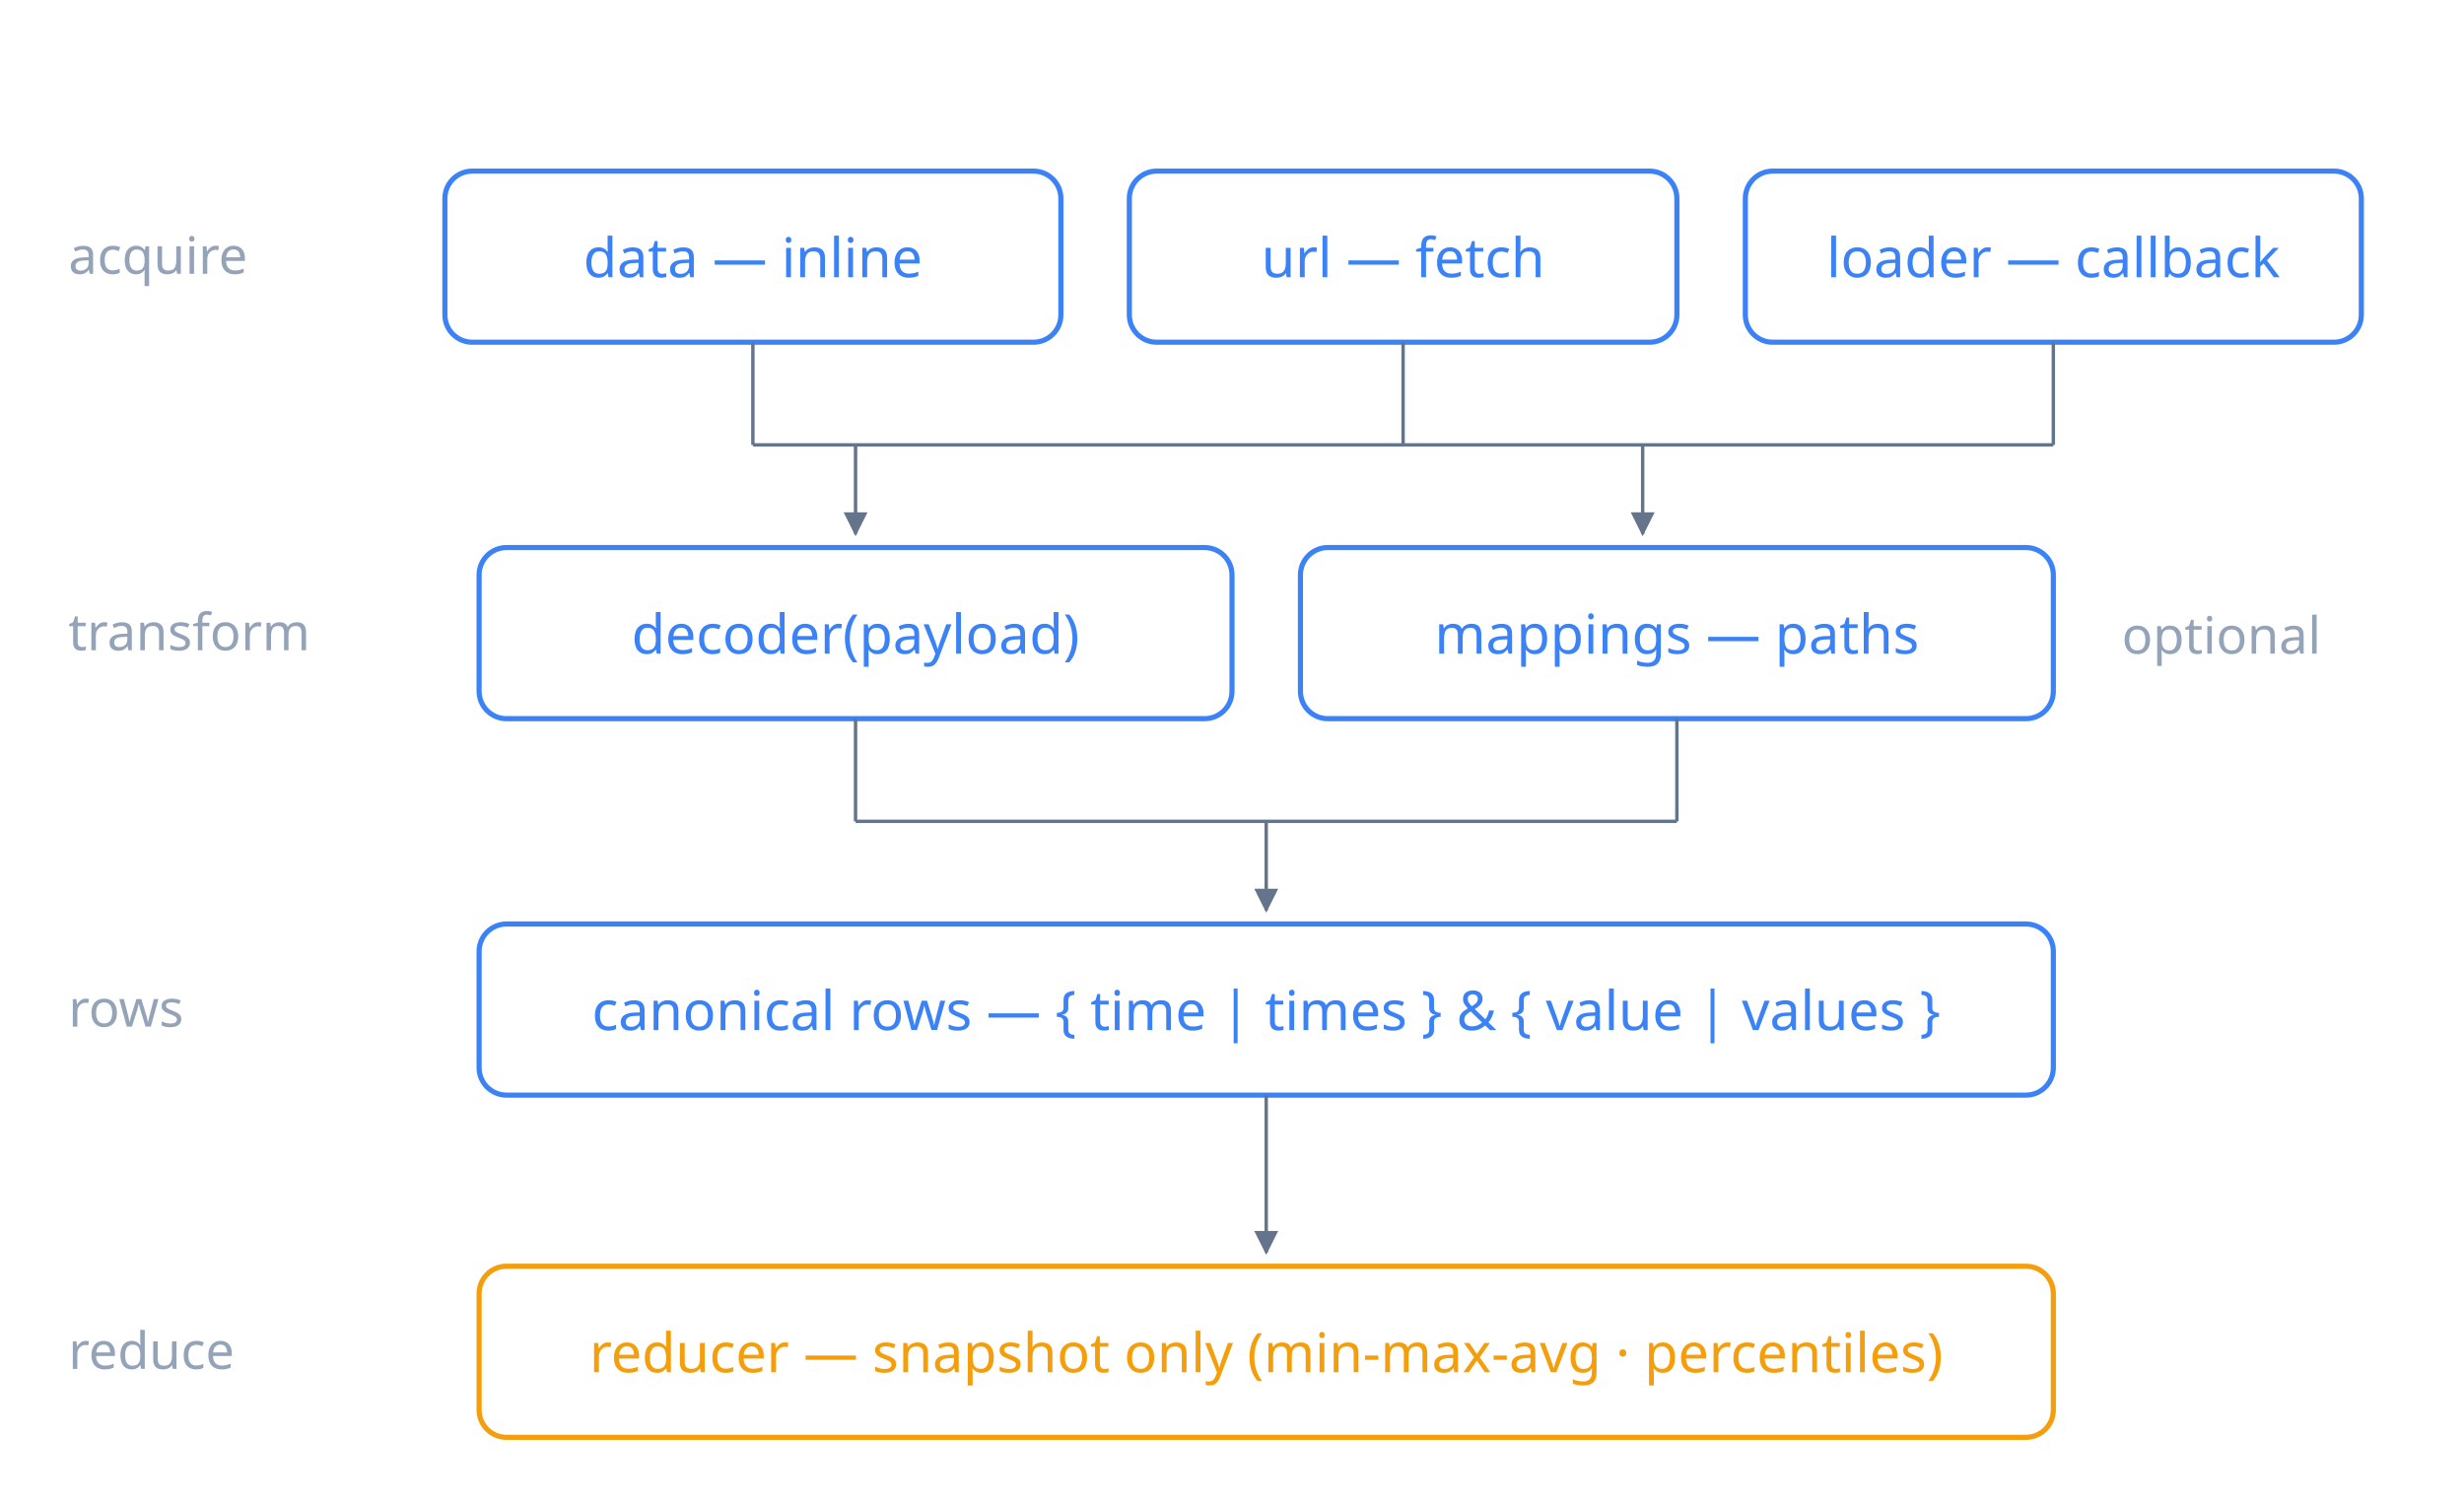
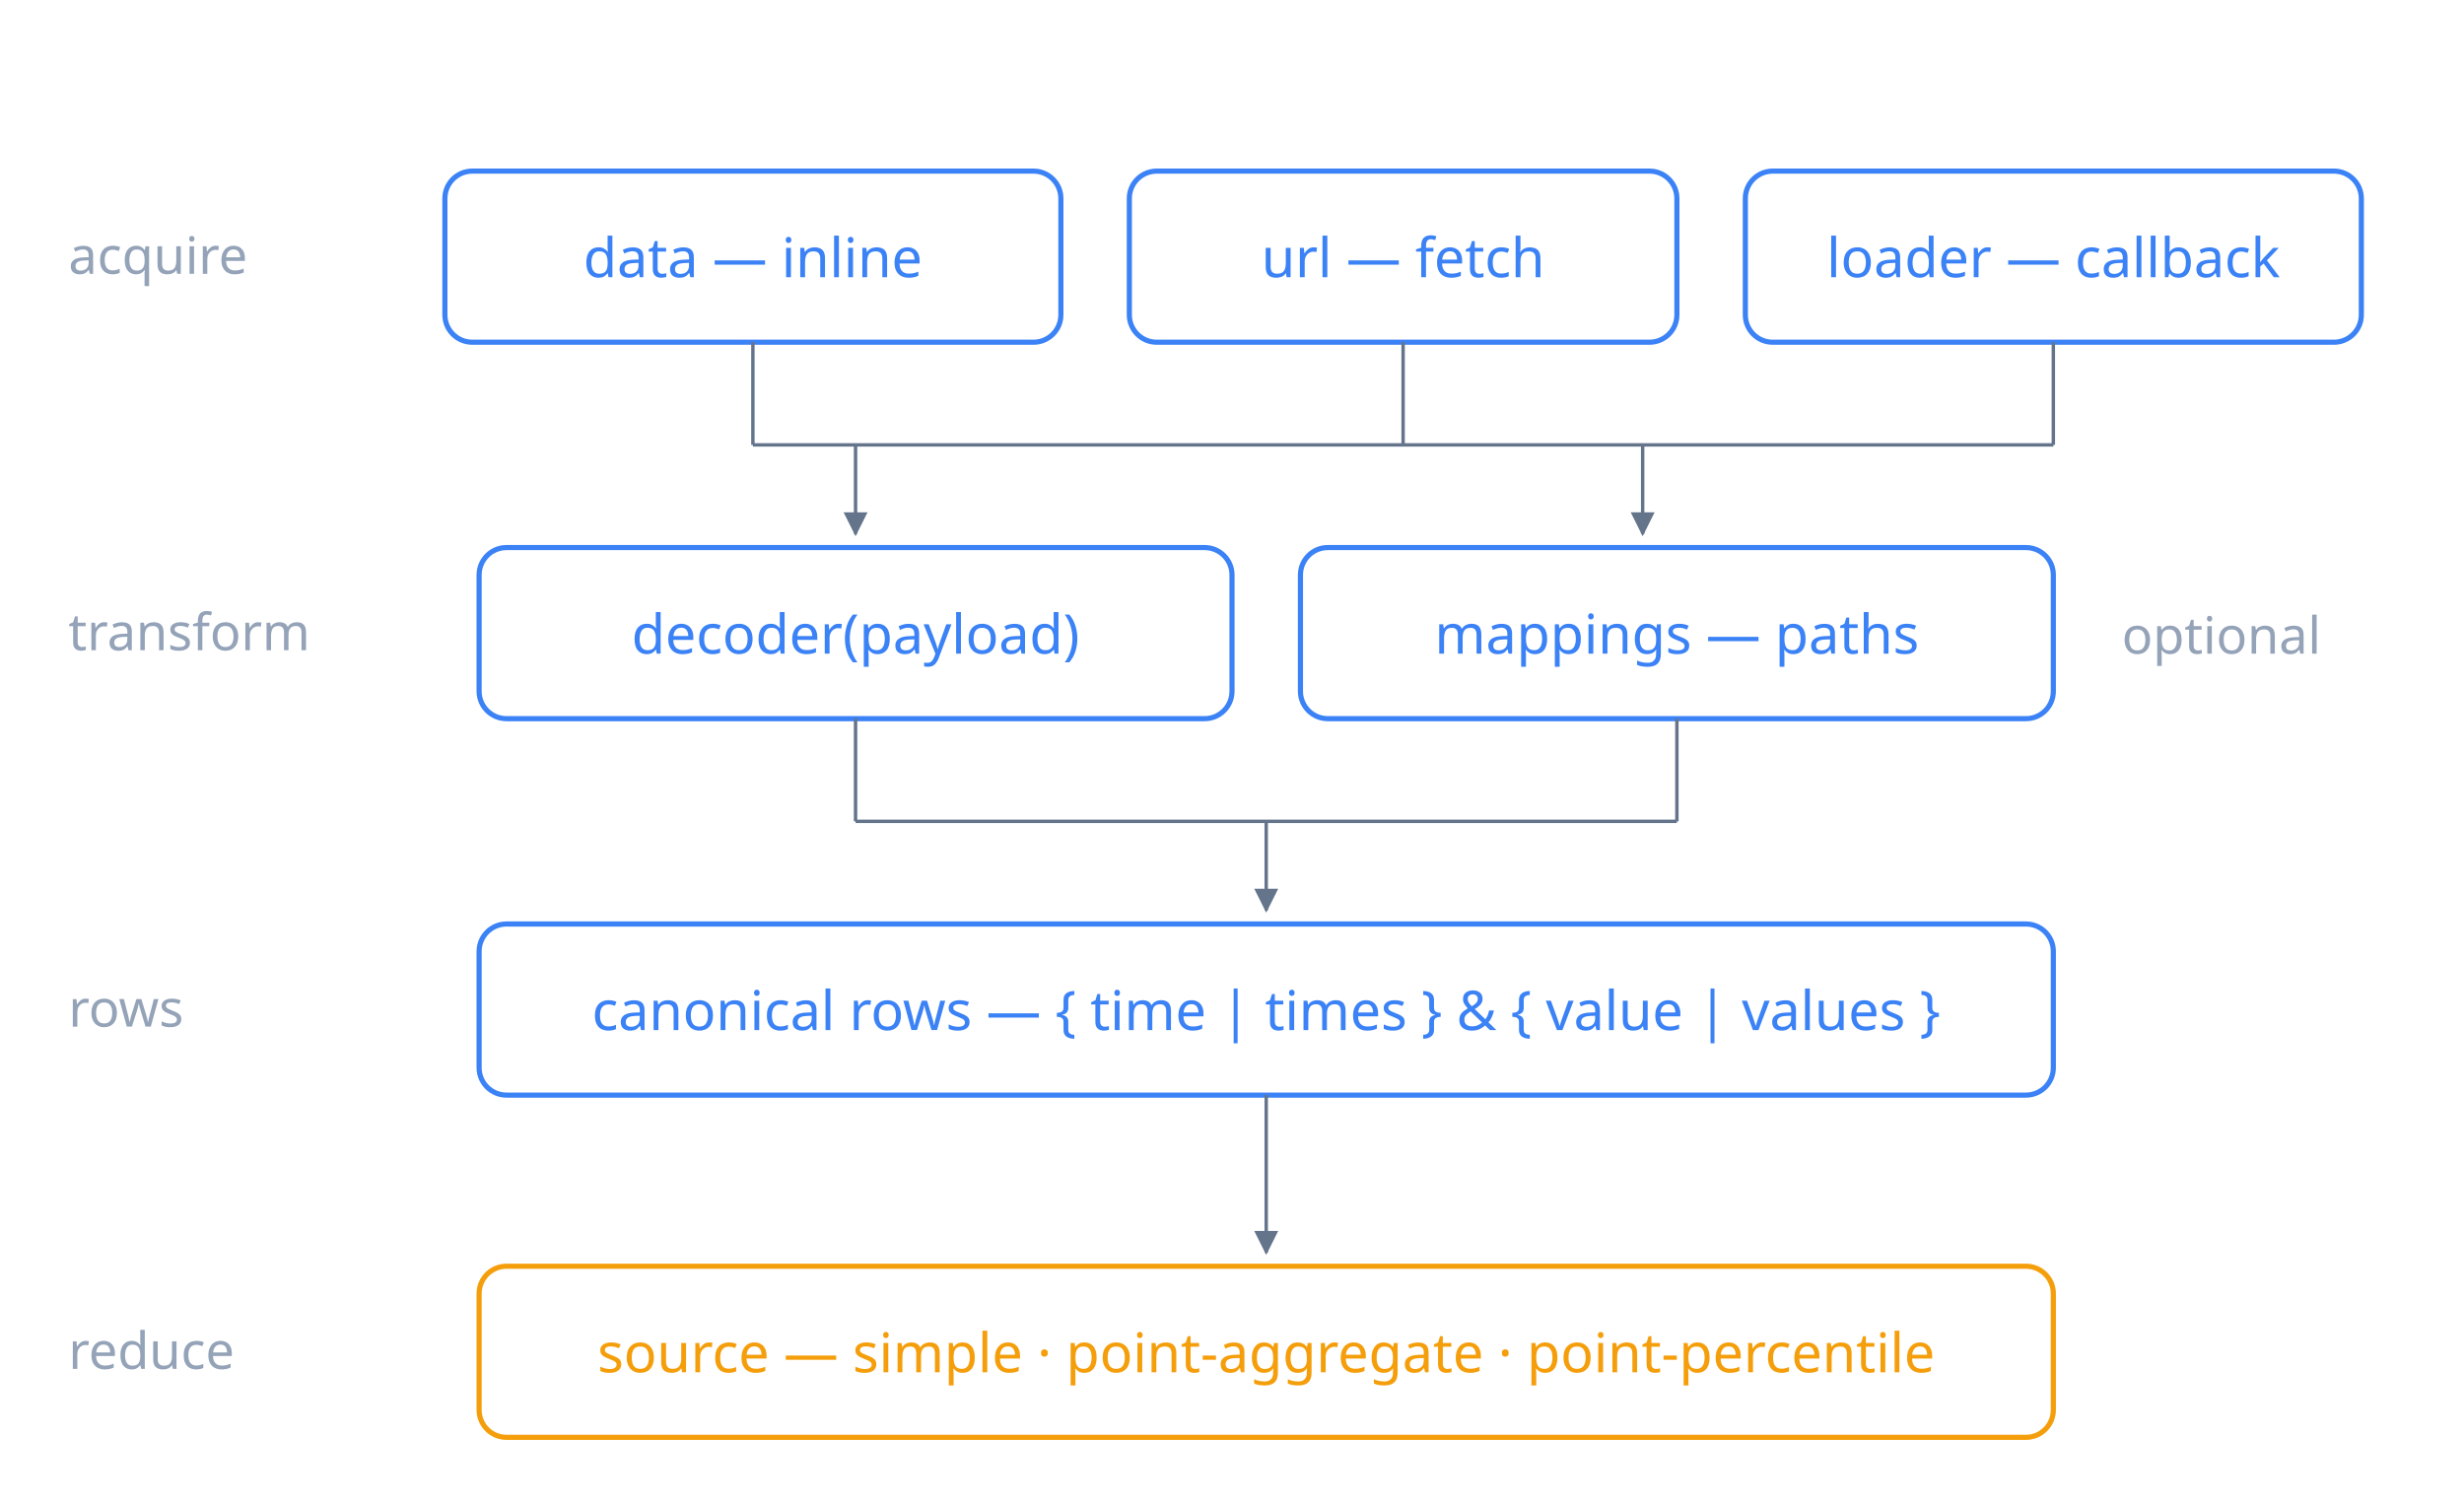
<svg xmlns="http://www.w3.org/2000/svg" viewBox="0 0 720 440" role="img" font-family="ui-sans-serif, system-ui, 'Segoe UI', sans-serif">
  <defs>
    <marker id="arr" viewBox="0 0 10 10" refX="9" refY="5" markerWidth="7" markerHeight="7" orient="auto-start-reverse">
      <path d="M0 0 L10 5 L0 10 z" fill="#64748b" />
    </marker>
  </defs>
  <g font-size="15" fill="#94a3b8">
    <text x="20" y="80">acquire</text>
    <text x="20" y="190">transform</text>
    <text x="20" y="300">rows</text>
    <text x="20" y="400">reduce</text>
  </g>
  <g fill="none" stroke="#3b82f6" stroke-width="1.5">
    <rect x="130" y="50" width="180" height="50" rx="8" />
    <rect x="330" y="50" width="160" height="50" rx="8" />
    <rect x="510" y="50" width="180" height="50" rx="8" />
  </g>
  <g font-size="16" fill="#3b82f6" text-anchor="middle">
    <text x="220" y="81">data — inline</text>
    <text x="410" y="81">url — fetch</text>
    <text x="600" y="81">loader — callback</text>
  </g>
  <g stroke="#64748b" fill="none">
    <line x1="220" y1="100" x2="220" y2="130" />
    <line x1="410" y1="100" x2="410" y2="130" />
    <line x1="600" y1="100" x2="600" y2="130" />
    <line x1="220" y1="130" x2="600" y2="130" />
    <line x1="250" y1="130" x2="250" y2="156" marker-end="url(#arr)" />
    <line x1="480" y1="130" x2="480" y2="156" marker-end="url(#arr)" />
  </g>
  <g fill="none" stroke="#3b82f6" stroke-width="1.5">
    <rect x="140" y="160" width="220" height="50" rx="8" />
    <rect x="380" y="160" width="220" height="50" rx="8" />
  </g>
  <g font-size="16" fill="#3b82f6" text-anchor="middle">
    <text x="250" y="191">decoder(payload)</text>
    <text x="490" y="191">mappings — paths</text>
  </g>
  <text x="620" y="191" font-size="15" fill="#94a3b8">optional</text>
  <g stroke="#64748b" fill="none">
    <line x1="250" y1="210" x2="250" y2="240" />
    <line x1="490" y1="210" x2="490" y2="240" />
    <line x1="250" y1="240" x2="490" y2="240" />
    <line x1="370" y1="240" x2="370" y2="266" marker-end="url(#arr)" />
  </g>
  <rect x="140" y="270" width="460" height="50" rx="8" fill="none" stroke="#3b82f6" stroke-width="1.5" />
  <text x="370" y="301" font-size="16" fill="#3b82f6" text-anchor="middle">canonical rows — { time | times } &amp; { value | values }</text>
  <line x1="370" y1="320" x2="370" y2="366" stroke="#64748b" marker-end="url(#arr)" />
  <rect x="140" y="370" width="460" height="50" rx="8" fill="none" stroke="#f59e0b" stroke-width="1.5" />
-   <text x="370" y="401" font-size="16" fill="#f59e0b" text-anchor="middle">reducer — snapshot only (min-max-avg · percentiles)</text>
+   <text x="370" y="401" font-size="16" fill="#f59e0b" text-anchor="middle">source — simple · point-aggregate · point-percentile</text>
</svg>
